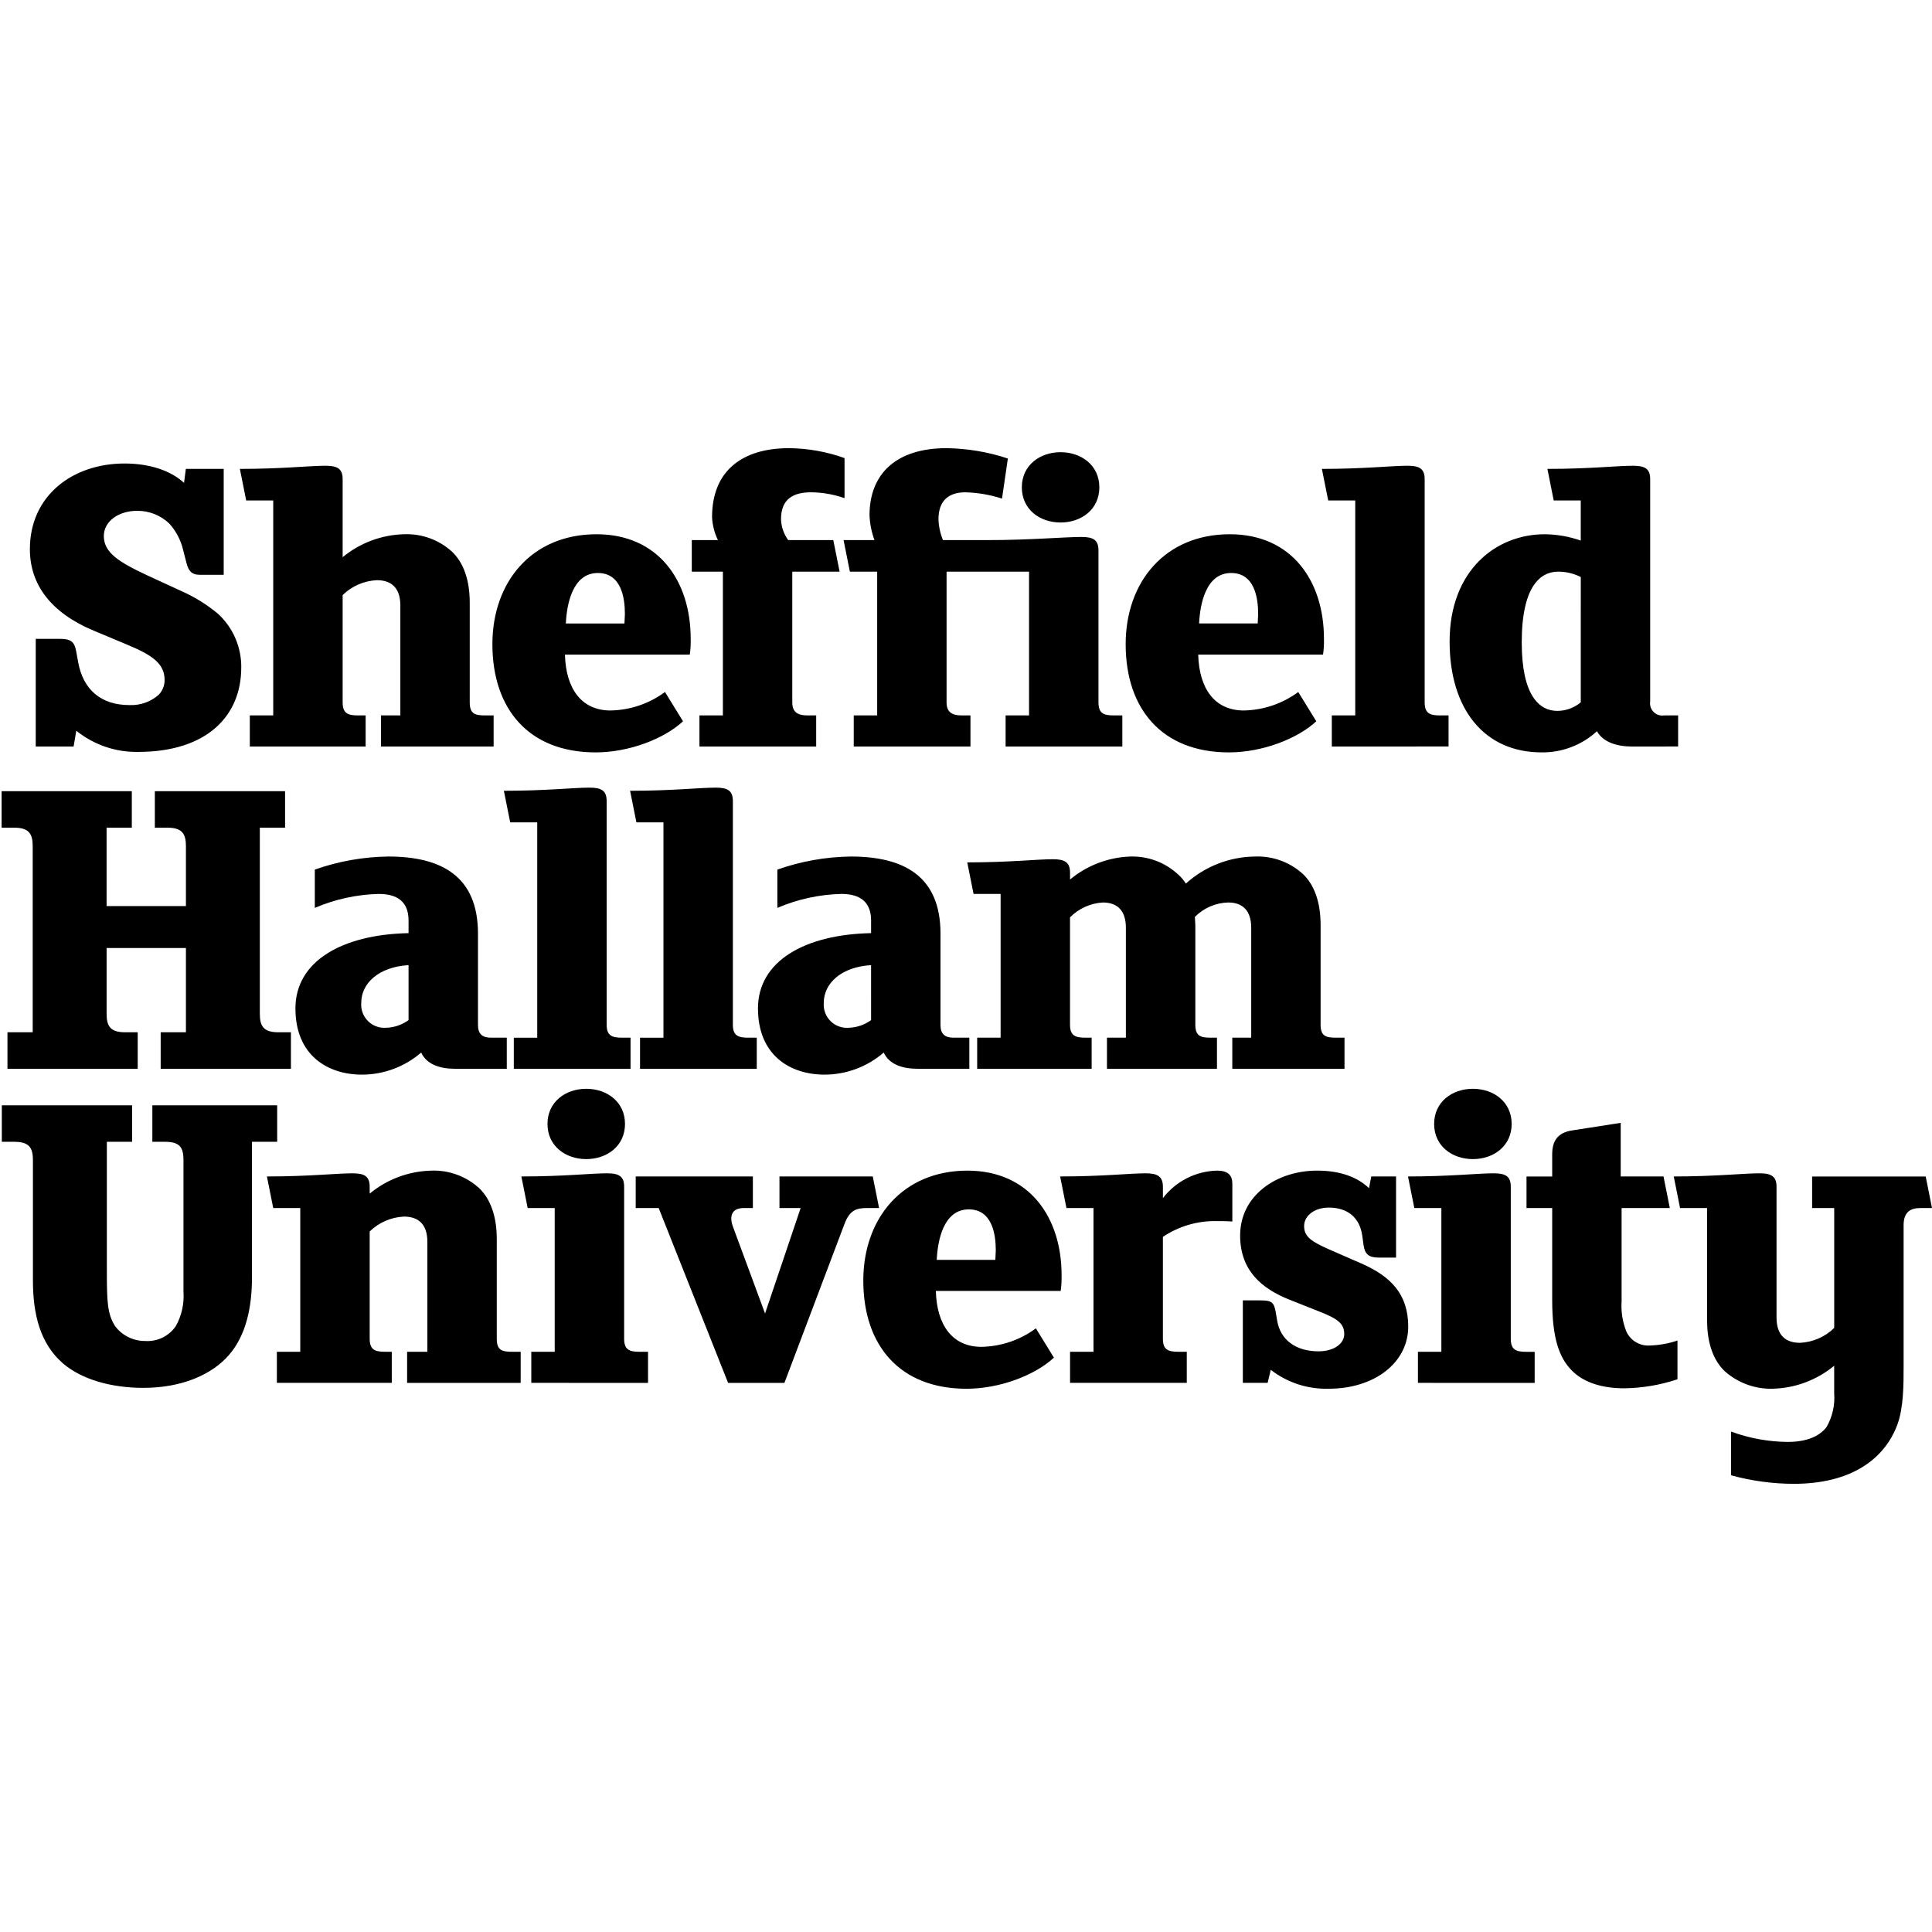
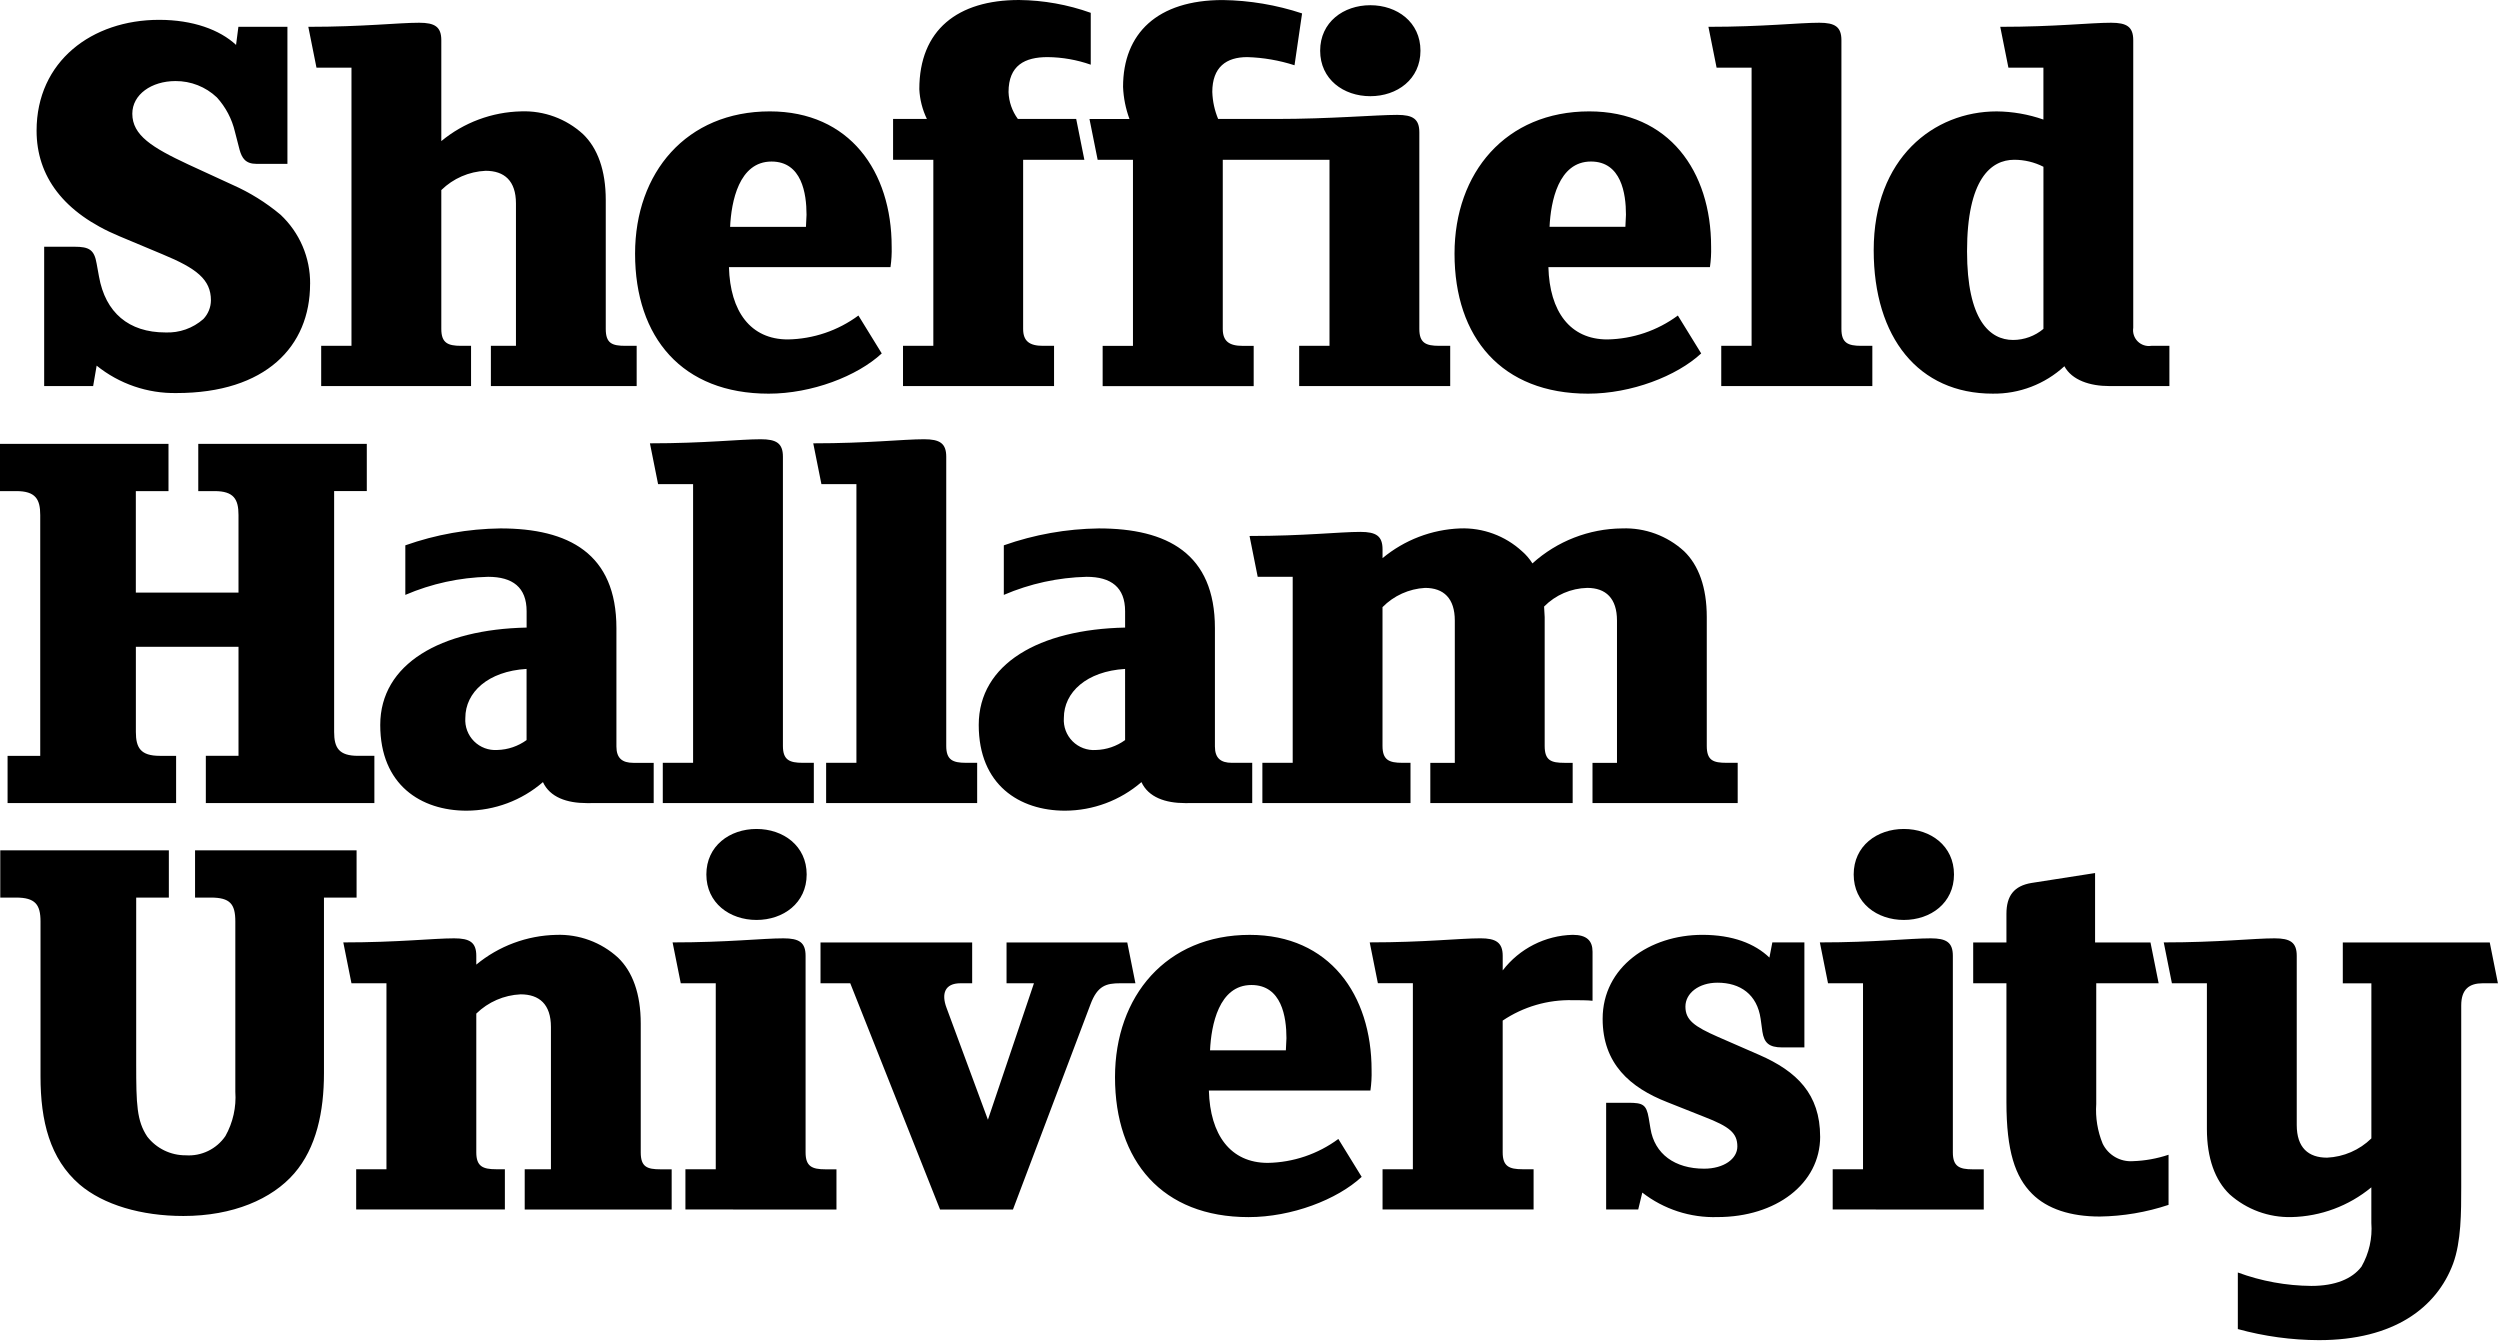
- <svg xmlns="http://www.w3.org/2000/svg" width="300" height="300">
+ <svg xmlns="http://www.w3.org/2000/svg" width="300" height="161">
  <defs>
    <clipPath id="a">
-       <path d="M0 0h300v300H0z" />
+       <path d="M0 0h300v161H0z" />
    </clipPath>
  </defs>
-   <g fill-rule="evenodd" clip-path="url(#a)">
-     <path data-name="Path 42464" d="M43.04 177.297v-5.668H23.656v5.668h1.894c2.309 0 2.939.77 2.939 2.869V200.6a9.512 9.512 0 01-1.19 5.319 5.318 5.318 0 01-4.758 2.309 5.8 5.8 0 01-4.618-2.239c-1.26-1.889-1.33-3.849-1.33-8.748v-19.944h3.919v-5.668H.283v5.668h1.89c2.31 0 2.939.839 2.939 2.869v18.615c0 5.318 1.119 9.866 4.688 12.946 2.87 2.449 7.418 3.779 12.457 3.779 5.948 0 10.636-2.03 13.3-5.108s3.569-7.418 3.569-12.036v-21.065zm37.81 37.437v-4.828h-1.331c-1.61 0-2.38-.279-2.38-2.029v-15.465c0-3.569-.979-6.228-2.729-7.908a10.437 10.437 0 00-7.418-2.729 15.588 15.588 0 00-9.587 3.569v-1.053c0-1.61-.77-2.1-2.659-2.1-2.519 0-6.717.489-13.3.489l.979 4.9h4.2v22.323h-3.634v4.828h17.844v-4.828h-1.05c-1.609 0-2.38-.35-2.38-2.029v-16.652a8.138 8.138 0 015.319-2.31c2.239 0 3.638 1.19 3.638 3.919v17.075h-3.147v4.828zm19.776 0v-4.828h-1.33c-1.61 0-2.38-.35-2.38-2.029v-23.586c0-1.61-.77-2.1-2.659-2.1-2.519 0-6.718.489-13.3.489l.98 4.9h4.2v22.323h-3.638v4.828zm35.876-27.151l-.979-4.9h-14.488v4.9h3.289l-5.528 16.375-4.969-13.436c-.63-1.68-.21-2.939 1.679-2.939h1.4v-4.9H98.712v4.9h3.569l10.777 27.151h8.747l9.307-24.632c.839-2.24 1.889-2.519 3.568-2.519zm28.341 10.426c0-9.027-5.039-16.234-14.625-16.234-10.006 0-16.165 7.347-16.165 17.075 0 10.076 5.668 16.794 16.025 16.794 5.178 0 10.637-2.1 13.575-4.829l-2.8-4.548a14.68 14.68 0 01-8.467 2.87c-4.479 0-6.928-3.36-7.068-8.678h19.384a14.4 14.4 0 00.14-2.449zm-10.217-3.849c0 .49-.07.98-.07 1.47h-9.1c.14-3.009 1.049-7.838 4.969-7.838 3.638 0 4.2 3.849 4.2 6.368zm36.731-4.479v-5.878c0-1.33-.7-2.029-2.38-2.029a10.922 10.922 0 00-8.4 4.269v-1.752c0-1.61-.839-2.1-2.659-2.1-2.519 0-6.718.489-13.3.489l.979 4.9h4.2v22.323h-3.639v4.828h18.125v-4.828h-1.329c-1.61 0-2.38-.35-2.38-2.029v-15.812a14.42 14.42 0 018.4-2.449c.7 0 1.82 0 2.38.07zm27.311 16.31c0-5.108-2.8-7.837-7.278-9.8l-4.969-2.169c-2.869-1.26-3.919-2.029-3.919-3.639s1.61-2.869 3.849-2.869c2.73 0 4.759 1.4 5.178 4.339l.211 1.539c.21 1.33.77 1.889 2.38 1.889h2.659v-12.6h-3.849l-.35 1.82c-1.75-1.679-4.409-2.729-8.047-2.729-6.3 0-11.966 3.849-11.966 10.077 0 5.388 3.289 8.257 7.767 10.006l4.409 1.75c3.079 1.19 3.989 1.959 3.989 3.569 0 1.469-1.609 2.659-3.989 2.659-3.5 0-5.948-1.75-6.438-4.829l-.211-1.26c-.279-1.609-.7-1.82-2.448-1.82h-2.659v12.806h3.849l.489-2.029a14 14 0 009.027 2.939c7 0 12.317-3.989 12.317-9.657zm19.635 8.747v-4.828h-1.329c-1.609 0-2.38-.35-2.38-2.029v-23.59c0-1.61-.77-2.1-2.659-2.1-2.519 0-6.717.489-13.3.489l.979 4.9h4.2v22.323h-3.639v4.828zm22.175-.559v-6.019a14.975 14.975 0 01-4.268.77 3.744 3.744 0 01-3.639-2.1 10.643 10.643 0 01-.77-4.758v-14.489h7.488l-.98-4.9h-6.648v-8.327l-7.628 1.19c-2.1.35-3.009 1.54-3.009 3.709v3.429h-3.989v4.9h3.989v14.275c0 5.879 1.05 8.957 3.079 10.987 1.82 1.819 4.618 2.729 8.118 2.729a27.285 27.285 0 008.257-1.4zm39.523-26.592l-.979-4.9h-17.636v4.9h3.429v18.614a8.134 8.134 0 01-5.318 2.31c-2.239 0-3.638-1.19-3.638-3.919v-20.301c0-1.61-.771-2.1-2.66-2.1-2.519 0-6.717.489-13.3.489l.979 4.9h4.2v17.494c0 3.5.979 6.158 2.729 7.838a10.756 10.756 0 007.418 2.729 15.584 15.584 0 009.586-3.569v4.269a9.139 9.139 0 01-1.185 5.25c-1.12 1.469-3.149 2.31-6.019 2.31a26.117 26.117 0 01-8.817-1.61v6.788a37.073 37.073 0 009.728 1.329c9.027 0 14.135-3.919 16.095-9.167.979-2.659.979-6.158.979-9.238v-21.761c0-1.959.98-2.659 2.589-2.659zM97.05 174.526c0-3.429-2.8-5.459-6.018-5.459s-6.019 2.03-6.019 5.459 2.8 5.459 6.019 5.459 6.018-2.03 6.018-5.459m137.679 0c0-3.429-2.8-5.459-6.019-5.459s-6.018 2.03-6.018 5.459 2.8 5.459 6.018 5.459 6.019-2.03 6.019-5.459" />
-     <path data-name="Path 42465" d="M37.464 103.671a11.213 11.213 0 00-3.569-8.327 24.251 24.251 0 00-5.738-3.569l-5.318-2.448c-4.339-2.03-6.717-3.5-6.717-6.089 0-2.31 2.309-3.919 5.178-3.919a7.143 7.143 0 014.968 1.959 9.263 9.263 0 012.17 4.128l.56 2.17c.28.979.7 1.679 2.029 1.679h3.709V72.811h-5.879l-.28 2.169c-1.959-1.82-5.178-3.008-9.237-3.008-8.048 0-14.7 4.968-14.7 13.3 0 5.459 3.219 9.867 9.936 12.666l5.178 2.169c4.059 1.68 5.808 3.009 5.808 5.529a3.3 3.3 0 01-.909 2.24 6.455 6.455 0 01-4.548 1.609c-4.409 0-7.207-2.38-7.978-6.717l-.28-1.54c-.28-1.679-.909-2.029-2.659-2.029H5.55v16.718h5.878l.42-2.449a14.851 14.851 0 009.587 3.289c10.707 0 16.025-5.6 16.025-13.085zm39.186 12.246v-4.826h-1.33c-1.609 0-2.379-.28-2.379-2.03v-15.47c0-3.568-.98-6.227-2.73-7.907a10.436 10.436 0 00-7.417-2.729 15.588 15.588 0 00-9.587 3.568V74.42c0-1.609-.77-2.1-2.659-2.1-2.519 0-6.718.49-13.3.49l.979 4.9h4.2v33.381h-3.635v4.828h17.984v-4.828h-1.19c-1.609 0-2.379-.35-2.379-2.03V92.404a8.133 8.133 0 015.319-2.313c2.239 0 3.639 1.19 3.639 3.919v17.081h-3.009v4.828zm30.6-16.726c0-9.027-5.039-16.234-14.625-16.234-10.007 0-16.166 7.347-16.166 17.074 0 10.077 5.668 16.8 16.025 16.8 5.179 0 10.637-2.1 13.576-4.829l-2.8-4.548a14.675 14.675 0 01-8.467 2.869c-4.479 0-6.928-3.359-7.068-8.677h19.384a14.311 14.311 0 00.141-2.455zm-10.215-3.847c0 .49-.071.98-.071 1.469h-9.1c.14-3.008 1.05-7.837 4.969-7.837 3.639 0 4.2 3.849 4.2 6.368zm24.239-14.7c0-3.219 1.959-4.2 4.688-4.2a16.108 16.108 0 015.178.909V71.13a26.36 26.36 0 00-8.606-1.539c-7.347 0-11.966 3.569-11.966 10.707a9.193 9.193 0 00.91 3.569h-4.059v4.9h4.831v22.324h-3.639v4.828h18.125v-4.828h-1.33c-1.61 0-2.38-.56-2.38-2.03V88.766h7.347l-.979-4.9h-7a5.8 5.8 0 01-1.12-3.22zm49.432-4.968c0-3.43-2.8-5.459-6.018-5.459s-6.019 2.029-6.019 5.459 2.8 5.458 6.019 5.458 6.018-2.029 6.018-5.458zm-24.982 4.968c0-3.008 1.68-4.2 4.2-4.2a20.448 20.448 0 015.668.979l.909-6.227a31.756 31.756 0 00-9.517-1.605c-7.837 0-11.966 3.989-11.966 10.426a12.6 12.6 0 00.77 3.85h-4.8l.982 4.9h4.237v22.324h-3.638v4.828h18.124v-4.828h-1.329c-1.61 0-2.38-.56-2.38-2.03V88.766h12.806v22.325h-3.64v4.828h18.125v-4.828h-1.325c-1.61 0-2.38-.35-2.38-2.03V85.477c0-1.61-.77-2.1-2.659-2.1-2.519 0-8.048.49-14.556.49h-6.928a9.185 9.185 0 01-.7-3.22zm59.859 18.547c0-9.027-5.039-16.234-14.625-16.234-10.007 0-16.165 7.347-16.165 17.074 0 10.077 5.667 16.8 16.025 16.8 5.178 0 10.636-2.1 13.575-4.829l-2.8-4.548a14.675 14.675 0 01-8.467 2.869c-4.479 0-6.928-3.359-7.068-8.677h19.384a14.311 14.311 0 00.141-2.449zm-10.217-3.849c0 .49-.07.98-.07 1.469h-9.1c.141-3.008 1.05-7.837 4.969-7.837 3.639 0 4.2 3.849 4.2 6.368zm29.565 20.573v-4.824h-1.33c-1.61 0-2.38-.35-2.38-2.03V74.42c0-1.609-.77-2.1-2.659-2.1-2.519 0-6.717.49-13.3.49l.98 4.9h4.2v33.381h-3.638v4.828zm35.647 0v-4.824h-2.17a1.9 1.9 0 01-2.169-2.17V74.42c0-1.609-.77-2.1-2.659-2.1-2.519 0-6.718.49-13.3.49l.979 4.9h4.2v6.228a17.468 17.468 0 00-5.6-.979c-7.558 0-14.765 5.6-14.765 16.655 0 10.5 5.389 17.215 14.276 17.215a12.456 12.456 0 008.607-3.29c.909 1.68 3.079 2.38 5.388 2.38zm-15.116-6.858a5.686 5.686 0 01-3.639 1.33c-2.8 0-5.528-2.38-5.528-10.637 0-8.678 2.869-10.986 5.668-10.986a7.7 7.7 0 013.5.839zM45.175 165.96v-5.669h-1.959c-2.31 0-2.87-.979-2.87-2.869v-28.9h3.92v-5.667H24.042v5.668h1.959c2.31 0 2.87.979 2.87 2.869v9.307H16.55v-12.176h3.919v-5.668H.25v5.668h1.959c2.309 0 2.869.979 2.869 2.869v28.899H1.159v5.668h20.224v-5.668h-1.959c-2.31 0-2.87-.979-2.87-2.869v-10.215h12.317v13.084H24.95v5.668zm33.518 0v-4.828H76.25c-1.33 0-2.03-.559-2.03-1.959v-14.206c0-8.957-5.738-11.966-13.925-11.966a35.611 35.611 0 00-11.411 2.03v5.948a26.8 26.8 0 019.936-2.169c2.939 0 4.619 1.26 4.619 4.128v1.959c-10.288.21-17.565 4.339-17.565 11.686 0 7.208 4.9 10.287 10.357 10.287a14.084 14.084 0 009.168-3.429c.839 1.82 2.869 2.519 5.248 2.519zm-15.254-7.557a6.241 6.241 0 01-3.499 1.188 3.6 3.6 0 01-3.849-3.849c0-3.079 2.729-5.6 7.348-5.878zm34.47 7.558v-4.829H96.58c-1.61 0-2.38-.349-2.38-2.029v-34.7c0-1.609-.77-2.1-2.659-2.1-2.519 0-6.718.49-13.3.49l.98 4.9h4.2v33.44h-3.637v4.829zm19.6 0v-4.829h-1.33c-1.61 0-2.38-.349-2.38-2.029v-34.7c0-1.609-.77-2.1-2.659-2.1-2.519 0-6.718.49-13.3.49l.98 4.9h4.2v33.44h-3.635v4.829zm33.008 0v-4.829h-2.447c-1.33 0-2.03-.559-2.03-1.959v-14.206c0-8.957-5.738-11.966-13.925-11.966a35.611 35.611 0 00-11.407 2.029v5.948a26.8 26.8 0 019.936-2.169c2.939 0 4.618 1.26 4.618 4.128v1.959c-10.287.21-17.564 4.339-17.564 11.686 0 7.208 4.9 10.287 10.357 10.287a14.084 14.084 0 009.168-3.429c.839 1.82 2.869 2.519 5.248 2.519zm-15.255-7.558a6.235 6.235 0 01-3.5 1.19 3.6 3.6 0 01-3.849-3.849c0-3.079 2.729-5.6 7.347-5.878zm73.511 7.558v-4.829h-1.33c-1.609 0-2.38-.28-2.38-2.029v-15.466c0-3.568-.979-6.228-2.729-7.907a10.437 10.437 0 00-7.418-2.729 16.271 16.271 0 00-10.776 4.2 6.375 6.375 0 00-1.26-1.469 10.437 10.437 0 00-7.418-2.729 15.488 15.488 0 00-9.307 3.568v-1.05c0-1.609-.77-2.1-2.66-2.1-2.518 0-6.717.49-13.3.49l.979 4.9h4.2v22.321h-3.639v4.829h17.775v-4.829h-.98c-1.609 0-2.379-.349-2.379-2.029v-16.655a7.78 7.78 0 015.108-2.309c2.239 0 3.568 1.26 3.568 3.919v17.074h-2.939v4.829h17.082v-4.829h-.979c-1.61 0-2.38-.28-2.38-2.029v-15.466c0-.42-.07-.839-.07-1.26a7.533 7.533 0 015.178-2.239c2.239 0 3.569 1.26 3.569 3.919v17.075h-2.938v4.829z" />
+   <g data-name="Artboard – 1" clip-path="url(#a)">
+     <g data-name="Group 1" fill-rule="evenodd">
+       <path fill="currentColor" data-name="Path 42464" d="M42.79 107.709v-5.668H23.406v5.668H25.3c2.309 0 2.939.77 2.939 2.869v20.431a9.512 9.512 0 0 1-1.19 5.319 5.318 5.318 0 0 1-4.758 2.309 5.8 5.8 0 0 1-4.618-2.239c-1.26-1.889-1.33-3.849-1.33-8.748v-19.941h3.919v-5.668H.033v5.668h1.89c2.31 0 2.939.839 2.939 2.869v18.615c0 5.318 1.119 9.866 4.688 12.946 2.87 2.449 7.418 3.779 12.457 3.779 5.948 0 10.636-2.03 13.3-5.108s3.569-7.418 3.569-12.036v-21.065Zm37.81 37.437v-4.828h-1.331c-1.61 0-2.38-.279-2.38-2.029v-15.468c0-3.569-.979-6.228-2.729-7.908a10.437 10.437 0 0 0-7.418-2.729 15.588 15.588 0 0 0-9.587 3.569V114.7c0-1.61-.77-2.1-2.659-2.1-2.519 0-6.717.489-13.3.489l.979 4.9h4.2v22.32h-3.634v4.828h17.844v-4.828h-1.05c-1.609 0-2.38-.35-2.38-2.029v-16.649a8.138 8.138 0 0 1 5.319-2.31c2.239 0 3.638 1.19 3.638 3.919v17.075h-3.147v4.828Zm19.776 0v-4.828H99.05c-1.61 0-2.38-.35-2.38-2.029V114.7c0-1.61-.77-2.1-2.659-2.1-2.519 0-6.718.489-13.3.489l.98 4.9h4.2v22.32H82.25v4.828Zm35.874-27.154-.979-4.9h-14.486v4.9h3.289l-5.524 16.375-4.969-13.436c-.63-1.68-.21-2.939 1.679-2.939h1.4v-4.9H98.462v4.9h3.569l10.777 27.151h8.747l9.307-24.632c.839-2.24 1.889-2.519 3.568-2.519Zm28.341 10.426c0-9.027-5.039-16.234-14.625-16.234-10.006 0-16.165 7.347-16.165 17.075 0 10.076 5.668 16.794 16.025 16.794 5.178 0 10.637-2.1 13.575-4.829l-2.8-4.548a14.68 14.68 0 0 1-8.467 2.87c-4.479 0-6.928-3.36-7.068-8.678h19.384a14.4 14.4 0 0 0 .14-2.449Zm-10.217-3.849c0 .49-.07.98-.07 1.47h-9.1c.14-3.009 1.049-7.838 4.969-7.838 3.638 0 4.2 3.849 4.2 6.368Zm36.731-4.479v-5.881c0-1.33-.7-2.029-2.38-2.029a10.922 10.922 0 0 0-8.4 4.269v-1.752c0-1.61-.839-2.1-2.659-2.1-2.519 0-6.718.489-13.3.489l.979 4.9h4.2v22.323h-3.639v4.828h18.125v-4.828h-1.329c-1.61 0-2.38-.35-2.38-2.029v-15.809a14.42 14.42 0 0 1 8.4-2.449c.7 0 1.82 0 2.38.07Zm27.311 16.31c0-5.108-2.8-7.837-7.278-9.8l-4.969-2.169c-2.869-1.26-3.919-2.029-3.919-3.639s1.61-2.869 3.849-2.869c2.73 0 4.759 1.4 5.178 4.339l.211 1.539c.21 1.33.77 1.889 2.38 1.889h2.659v-12.6h-3.847l-.35 1.82c-1.75-1.679-4.409-2.729-8.047-2.729-6.3 0-11.966 3.849-11.966 10.077 0 5.388 3.289 8.257 7.767 10.006l4.409 1.75c3.079 1.19 3.989 1.959 3.989 3.569 0 1.469-1.609 2.659-3.989 2.659-3.5 0-5.948-1.75-6.438-4.829l-.211-1.26c-.279-1.609-.7-1.82-2.448-1.82h-2.659v12.806h3.849l.489-2.029a14 14 0 0 0 9.027 2.939c7 0 12.317-3.989 12.317-9.657Zm19.635 8.747v-4.828h-1.329c-1.609 0-2.38-.35-2.38-2.029V114.7c0-1.61-.77-2.1-2.659-2.1-2.519 0-6.717.489-13.3.489l.979 4.9h4.2v22.32h-3.639v4.828Zm22.175-.559v-6.019a14.975 14.975 0 0 1-4.268.77 3.744 3.744 0 0 1-3.639-2.1 10.643 10.643 0 0 1-.77-4.758v-14.489h7.488l-.98-4.9h-6.648v-8.327l-7.628 1.19c-2.1.35-3.009 1.54-3.009 3.709v3.429h-3.989v4.9h3.989v14.275c0 5.879 1.05 8.957 3.079 10.987 1.82 1.819 4.618 2.729 8.118 2.729a27.285 27.285 0 0 0 8.257-1.4Zm39.524-26.592-.979-4.9h-17.635v4.9h3.429v18.613a8.134 8.134 0 0 1-5.318 2.31c-2.239 0-3.638-1.19-3.638-3.919v-20.3c0-1.61-.771-2.1-2.66-2.1-2.519 0-6.717.489-13.3.489l.979 4.9h4.2v17.494c0 3.5.979 6.158 2.729 7.838a10.756 10.756 0 0 0 7.418 2.729 15.584 15.584 0 0 0 9.586-3.569v4.269a9.139 9.139 0 0 1-1.185 5.25c-1.12 1.469-3.149 2.31-6.019 2.31a26.117 26.117 0 0 1-8.817-1.61v6.788a37.073 37.073 0 0 0 9.728 1.329c9.027 0 14.135-3.919 16.1-9.167.979-2.659.979-6.158.979-9.238v-21.761c0-1.959.98-2.659 2.589-2.659ZM96.8 104.935c0-3.429-2.8-5.459-6.018-5.459s-6.019 2.03-6.019 5.459 2.8 5.459 6.019 5.459 6.018-2.03 6.018-5.459m137.679 0c0-3.429-2.8-5.459-6.019-5.459s-6.018 2.03-6.018 5.459 2.8 5.459 6.018 5.459 6.019-2.03 6.019-5.459" />
+       <path fill="currentColor" data-name="Path 42465" d="M37.214 34.08a11.213 11.213 0 0 0-3.564-8.327 24.251 24.251 0 0 0-5.738-3.569l-5.318-2.448c-4.339-2.03-6.717-3.5-6.717-6.089 0-2.31 2.309-3.919 5.178-3.919a7.143 7.143 0 0 1 4.968 1.959 9.263 9.263 0 0 1 2.17 4.128l.56 2.17c.28.979.7 1.679 2.029 1.679h3.709V3.22h-5.884l-.28 2.169c-1.959-1.82-5.178-3.008-9.237-3.008-8.048 0-14.7 4.968-14.7 13.3 0 5.459 3.219 9.867 9.936 12.666l5.178 2.169c4.059 1.68 5.808 3.009 5.808 5.529a3.3 3.3 0 0 1-.909 2.24 6.455 6.455 0 0 1-4.548 1.609c-4.409 0-7.207-2.38-7.978-6.717l-.28-1.54c-.28-1.679-.909-2.029-2.659-2.029H5.3v16.718h5.878l.42-2.449a14.851 14.851 0 0 0 9.587 3.289c10.707 0 16.025-5.6 16.025-13.085ZM76.4 46.326V41.5h-1.33c-1.609 0-2.379-.28-2.379-2.03V24c0-3.568-.98-6.227-2.73-7.907a10.436 10.436 0 0 0-7.417-2.729 15.588 15.588 0 0 0-9.587 3.568V4.829c0-1.609-.77-2.1-2.659-2.1-2.519 0-6.718.49-13.3.49l.979 4.9h4.2V41.5h-3.635v4.828h17.984V41.5h-1.19c-1.609 0-2.379-.35-2.379-2.03V22.809a8.133 8.133 0 0 1 5.319-2.313c2.239 0 3.639 1.19 3.639 3.919v17.081h-3.009v4.828ZM107 29.6c0-9.027-5.039-16.234-14.625-16.234-10.007 0-16.166 7.347-16.166 17.074 0 10.077 5.668 16.8 16.025 16.8 5.179 0 10.637-2.1 13.576-4.829l-2.8-4.548a14.675 14.675 0 0 1-8.467 2.869c-4.479 0-6.928-3.359-7.068-8.677h19.384A14.312 14.312 0 0 0 107 29.6Zm-10.215-3.847c0 .49-.071.98-.071 1.469h-9.1c.14-3.008 1.05-7.837 4.969-7.837 3.639 0 4.2 3.849 4.2 6.368Zm24.239-14.7c0-3.219 1.959-4.2 4.688-4.2a16.108 16.108 0 0 1 5.178.909V1.539A26.36 26.36 0 0 0 122.284 0c-7.347 0-11.966 3.569-11.966 10.707a9.193 9.193 0 0 0 .91 3.569h-4.059v4.9H112V41.5h-3.639v4.828h18.125V41.5h-1.33c-1.61 0-2.38-.56-2.38-2.03V19.175h7.347l-.979-4.9h-7a5.8 5.8 0 0 1-1.12-3.22Zm49.432-4.968c0-3.43-2.8-5.459-6.018-5.459s-6.019 2.029-6.019 5.459 2.8 5.458 6.019 5.458 6.018-2.029 6.018-5.458Zm-24.982 4.968c0-3.008 1.68-4.2 4.2-4.2a20.448 20.448 0 0 1 5.668.979l.908-6.223a31.756 31.756 0 0 0-9.517-1.605c-7.837 0-11.966 3.989-11.966 10.426a12.6 12.6 0 0 0 .77 3.85h-4.8l.982 4.9h4.237v22.324h-3.638v4.828h18.124v-4.828h-1.329c-1.61 0-2.38-.56-2.38-2.03v-20.3h12.807v22.325h-3.64v4.828h18.125v-4.828H172.7c-1.61 0-2.38-.35-2.38-2.03V15.886c0-1.61-.77-2.1-2.659-2.1-2.519 0-8.048.49-14.556.49h-6.928a9.185 9.185 0 0 1-.7-3.22ZM205.333 29.6c0-9.027-5.039-16.234-14.625-16.234-10.007 0-16.165 7.347-16.165 17.074 0 10.077 5.667 16.8 16.025 16.8 5.178 0 10.636-2.1 13.575-4.829l-2.8-4.548a14.675 14.675 0 0 1-8.467 2.869c-4.479 0-6.928-3.359-7.068-8.677h19.384a14.311 14.311 0 0 0 .141-2.449Zm-10.217-3.849c0 .49-.07.98-.07 1.469h-9.1c.141-3.008 1.05-7.837 4.969-7.837 3.639 0 4.2 3.849 4.2 6.368Zm29.565 20.573V41.5h-1.331c-1.61 0-2.38-.35-2.38-2.03V4.829c0-1.609-.77-2.1-2.659-2.1-2.519 0-6.717.49-13.3.49l.98 4.9h4.2V41.5h-3.641v4.828Zm35.647 0V41.5h-2.17a1.9 1.9 0 0 1-2.169-2.17V4.829c0-1.609-.77-2.1-2.659-2.1-2.519 0-6.718.49-13.3.49l.979 4.9h4.2v6.228a17.468 17.468 0 0 0-5.6-.979c-7.558 0-14.765 5.6-14.765 16.655 0 10.5 5.389 17.215 14.276 17.215a12.456 12.456 0 0 0 8.607-3.29c.909 1.68 3.079 2.38 5.388 2.38Zm-15.116-6.858a5.686 5.686 0 0 1-3.639 1.33c-2.8 0-5.528-2.38-5.528-10.637 0-8.678 2.869-10.986 5.668-10.986a7.7 7.7 0 0 1 3.5.839ZM44.925 96.369V90.7h-1.959c-2.31 0-2.87-.979-2.87-2.869v-28.9h3.92v-5.667H23.792v5.668h1.958c2.31 0 2.87.979 2.87 2.869v9.308H16.3V58.932h3.919v-5.668H0v5.668h1.959c2.309 0 2.869.979 2.869 2.869v28.9H.909v5.668h20.224v-5.668h-1.959c-2.31 0-2.87-.979-2.87-2.869V77.616h12.317V90.7H24.7v5.668Zm33.518 0v-4.828H76c-1.33 0-2.03-.559-2.03-1.959V75.376c0-8.957-5.738-11.967-13.92-11.967a35.611 35.611 0 0 0-11.411 2.03v5.948a26.8 26.8 0 0 1 9.936-2.169c2.939 0 4.619 1.26 4.619 4.128v1.963c-10.288.21-17.565 4.339-17.565 11.686 0 7.208 4.9 10.287 10.357 10.287a14.084 14.084 0 0 0 9.168-3.429c.839 1.82 2.869 2.519 5.248 2.519Zm-15.254-7.56a6.241 6.241 0 0 1-3.5 1.188 3.6 3.6 0 0 1-3.849-3.849c0-3.079 2.729-5.6 7.348-5.878Zm34.47 7.558v-4.829H96.33c-1.61 0-2.38-.349-2.38-2.029v-34.7c0-1.609-.77-2.1-2.659-2.1-2.519 0-6.718.49-13.3.49l.98 4.9h4.2v33.44h-3.637v4.829Zm19.6 0v-4.829h-1.33c-1.61 0-2.38-.349-2.38-2.029v-34.7c0-1.609-.77-2.1-2.659-2.1-2.519 0-6.718.49-13.3.49l.98 4.9h4.2v33.44h-3.635v4.829Zm33.008 0v-4.829h-2.447c-1.33 0-2.03-.559-2.03-1.959V75.376c0-8.957-5.738-11.966-13.925-11.966a35.611 35.611 0 0 0-11.407 2.029v5.948a26.8 26.8 0 0 1 9.936-2.169c2.939 0 4.618 1.26 4.618 4.128v1.963c-10.287.21-17.564 4.339-17.564 11.686 0 7.208 4.9 10.287 10.357 10.287a14.084 14.084 0 0 0 9.168-3.429c.839 1.82 2.869 2.519 5.248 2.519Zm-15.255-7.558a6.235 6.235 0 0 1-3.5 1.19 3.6 3.6 0 0 1-3.849-3.849c0-3.079 2.729-5.6 7.347-5.878Zm73.511 7.558v-4.829h-1.33c-1.609 0-2.38-.28-2.38-2.029V74.046c0-3.568-.979-6.228-2.729-7.907a10.437 10.437 0 0 0-7.418-2.73 16.271 16.271 0 0 0-10.776 4.2 6.375 6.375 0 0 0-1.26-1.469 10.437 10.437 0 0 0-7.418-2.731 15.488 15.488 0 0 0-9.307 3.568v-1.05c0-1.609-.77-2.1-2.66-2.1-2.518 0-6.717.49-13.3.49l.979 4.9h4.2v22.321h-3.639v4.829h17.775v-4.829h-.98c-1.609 0-2.379-.349-2.379-2.029V72.857a7.78 7.78 0 0 1 5.108-2.309c2.239 0 3.568 1.26 3.568 3.919v17.074h-2.939v4.829h17.082v-4.829h-.979c-1.61 0-2.38-.28-2.38-2.029V74.046c0-.42-.07-.839-.07-1.26a7.533 7.533 0 0 1 5.178-2.239c2.239 0 3.569 1.26 3.569 3.919v17.075H191.1v4.829Z" />
+     </g>
  </g>
</svg>
